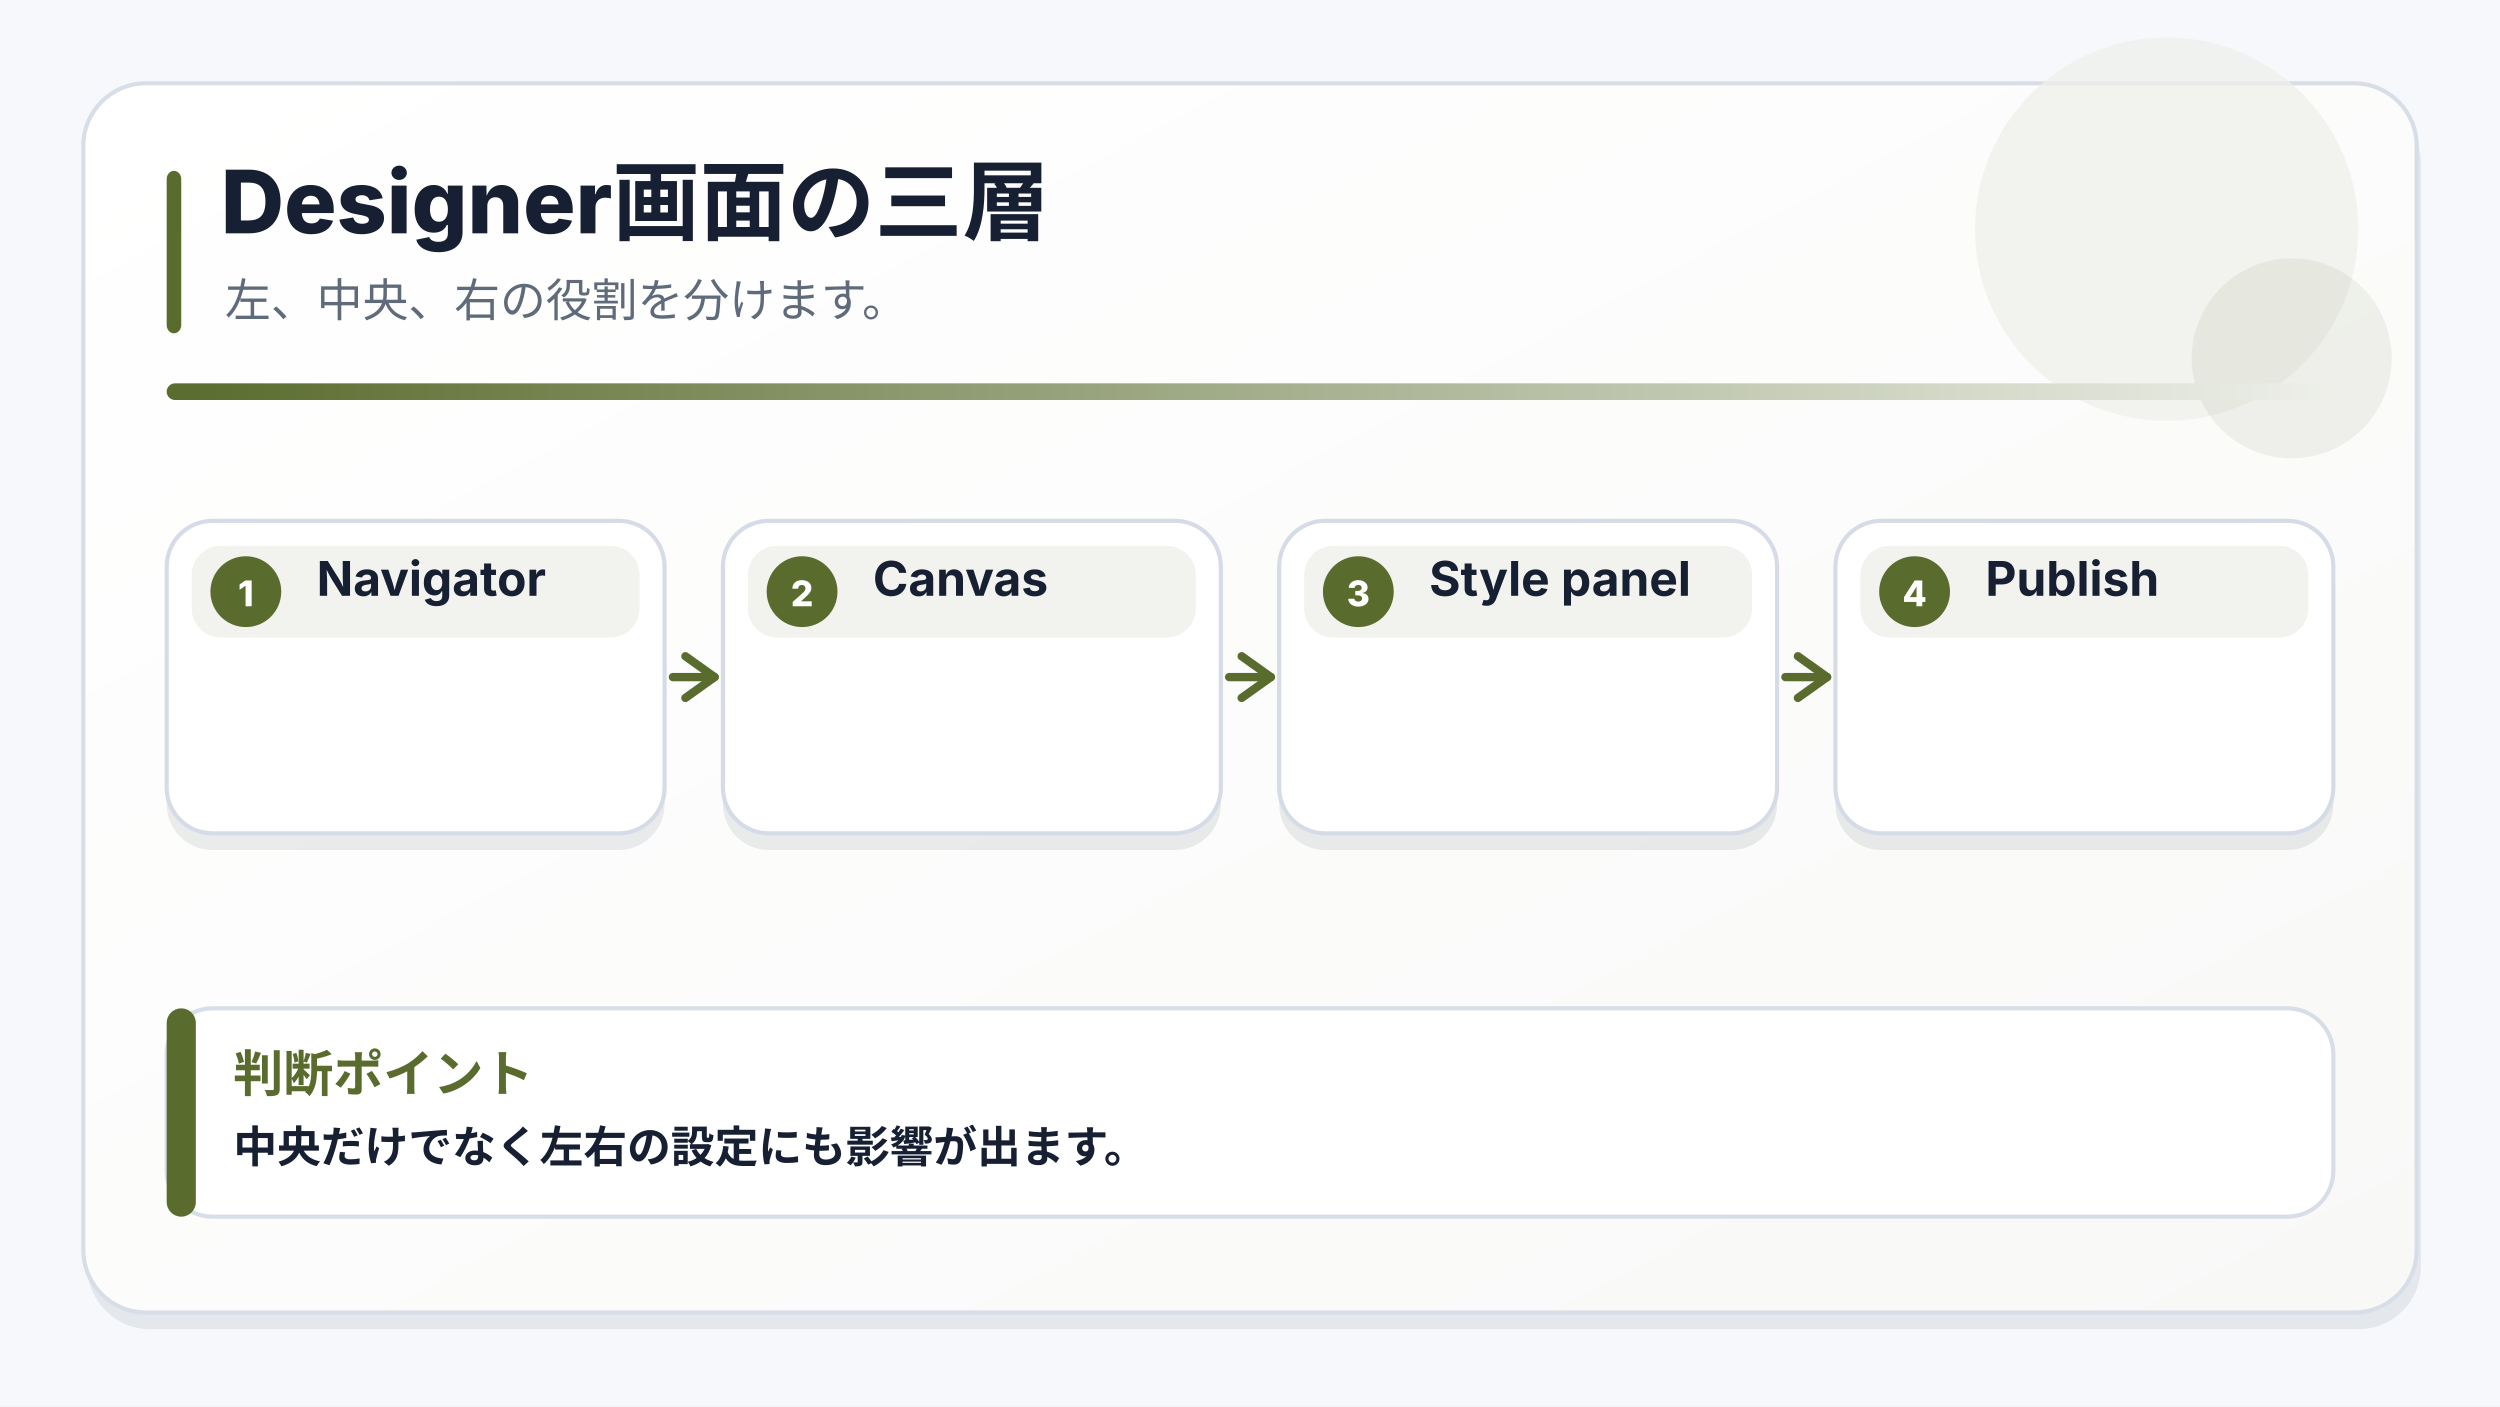
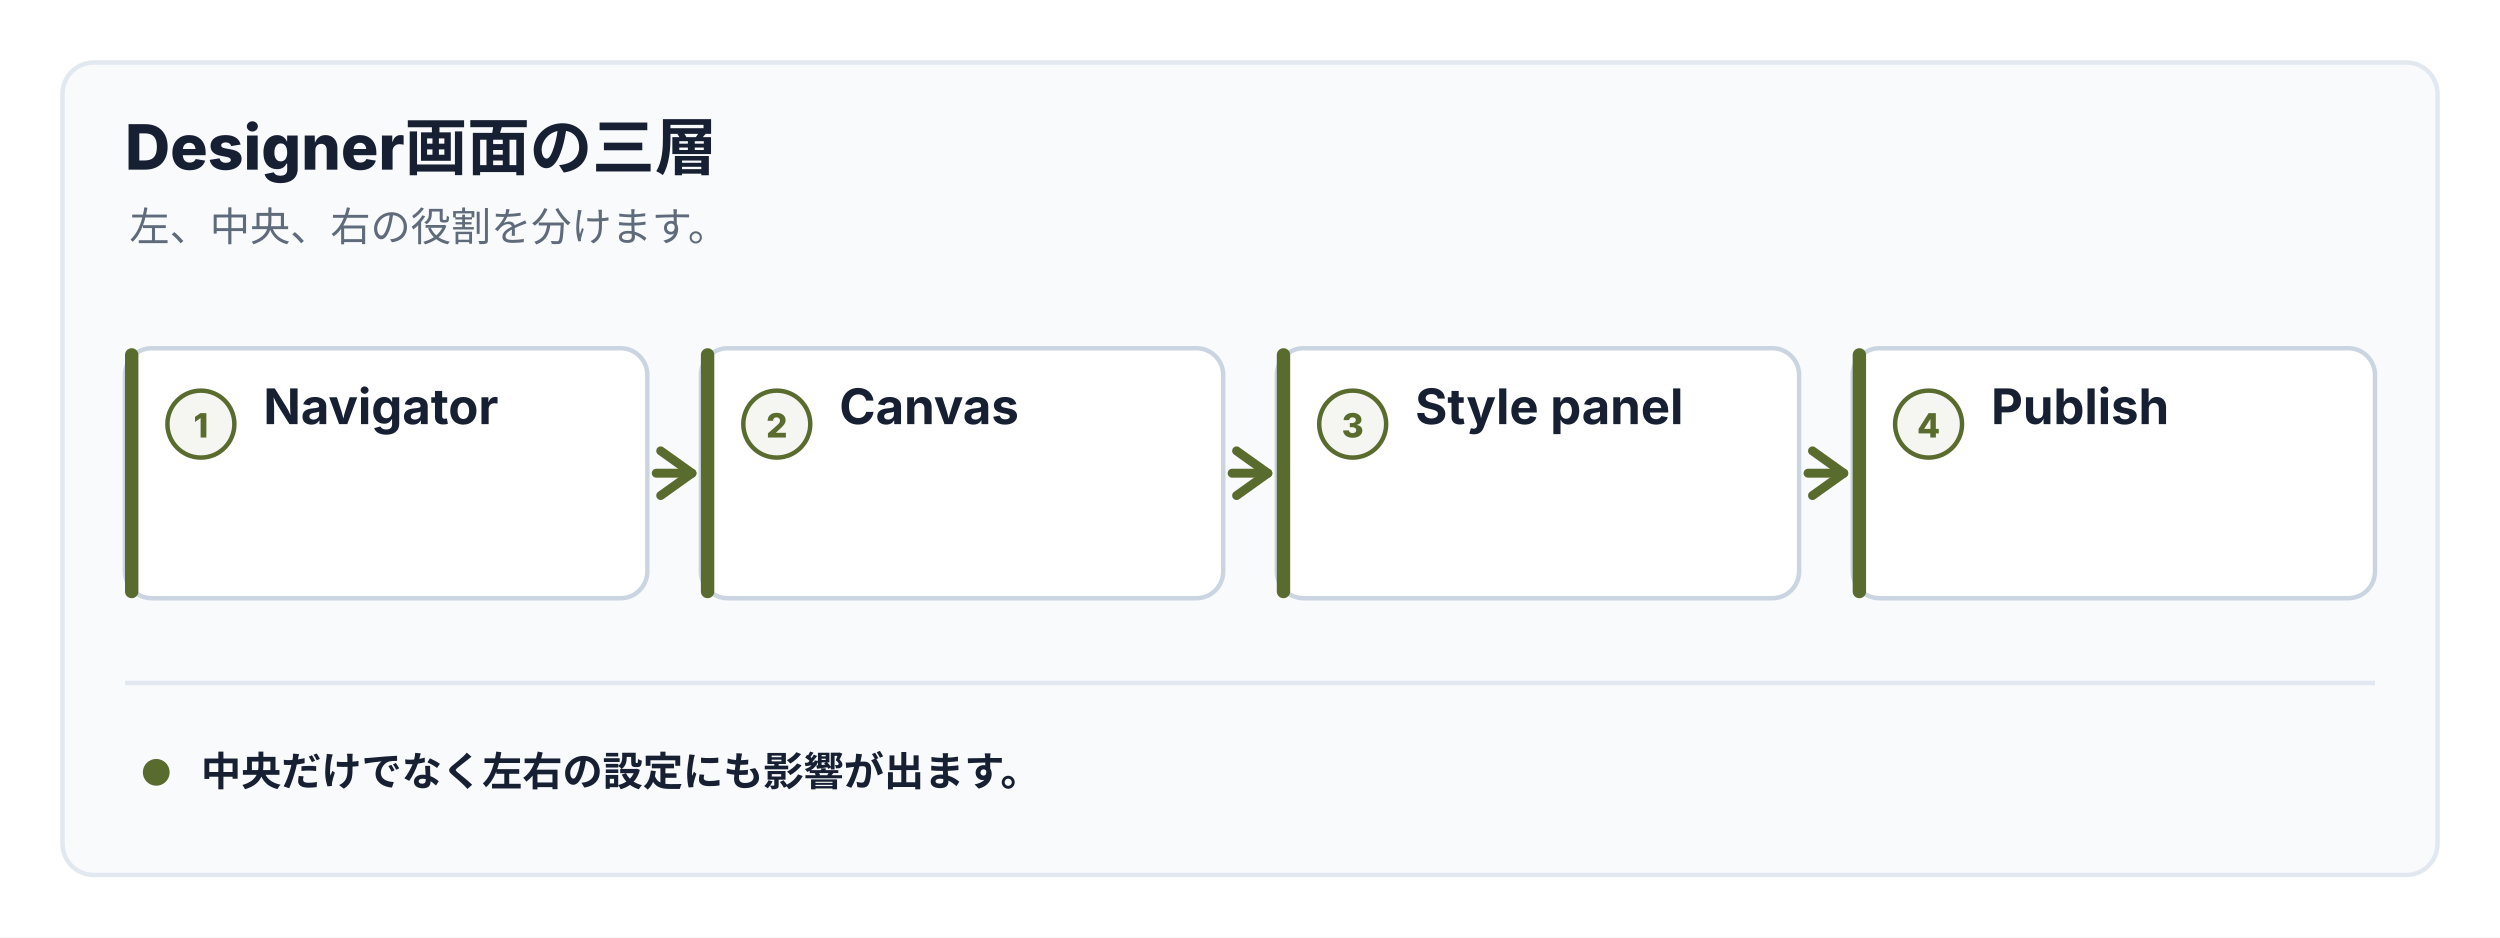
- <svg xmlns="http://www.w3.org/2000/svg" width="1200" height="675" viewBox="0 0 1200 675" role="img">
-   <defs>
-     <linearGradient id="bg" x1="0" y1="0" x2="1" y2="1">
-       <stop offset="0%" stop-color="#FFFFFF" />
-       <stop offset="100%" stop-color="#F8F9F7" />
-     </linearGradient>
-     <linearGradient id="bar" x1="0" y1="0" x2="1" y2="0">
-       <stop offset="0%" stop-color="#596B2D" />
-       <stop offset="100%" stop-color="#EEF0EA" />
-     </linearGradient>
-   </defs>
-   <rect width="1200" height="675" fill="#F6F8FC" />
-   <rect x="42" y="48" width="1120" height="590" rx="30" fill="#0F172A" opacity="0.08" />
-   <rect x="40" y="40" width="1120" height="590" rx="30" fill="url(#bg)" stroke="#D8DEE8" stroke-width="2" />
-   <circle cx="1040" cy="110" r="92" fill="#EEF0EA" opacity="0.72" />
-   <circle cx="1100" cy="172" r="48" fill="#596B2D" opacity="0.08" />
-   <rect x="80" y="82" width="7" height="78" rx="4" fill="#596B2D" />
-   <text x="106" y="112" font-family="-apple-system, BlinkMacSystemFont, Segoe UI, sans-serif" font-size="42" font-weight="800" fill="#172033" text-anchor="start">Designer画面の三層</text>
-   <text x="108" y="152" font-family="-apple-system, BlinkMacSystemFont, Segoe UI, sans-serif" font-size="22" font-weight="500" fill="#5F6B7A" text-anchor="start">左、中央、右の役割を分けます。</text>
-   <rect x="80" y="184" width="1040" height="8" rx="4" fill="url(#bar)" />
-   <rect x="80" y="258" width="239" height="150" rx="22" fill="#0F172A" opacity="0.08" />
-   <rect x="80" y="250" width="239" height="150" rx="22" fill="#ffffff" stroke="#D5DCE8" stroke-width="2" />
-   <rect x="92" y="262" width="215" height="44" rx="14" fill="#F2F3EE" />
-   <circle cx="118" cy="284" r="17" fill="#596B2D" />
-   <text x="118" y="291" font-family="-apple-system, BlinkMacSystemFont, Segoe UI, sans-serif" font-size="17" font-weight="800" fill="#ffffff" text-anchor="middle">1</text>
-   <text x="152" y="286" font-family="-apple-system, BlinkMacSystemFont, Segoe UI, sans-serif" font-size="23" font-weight="750" fill="#172033" text-anchor="start">Navigator</text>
-   <line x1="323" y1="325" x2="343" y2="325" stroke="#596B2D" stroke-width="4" stroke-linecap="round" />
-   <path d="M 329 315 L 343 325 L 329 335" fill="none" stroke="#596B2D" stroke-width="4" stroke-linecap="round" stroke-linejoin="round" />
-   <rect x="347" y="258" width="239" height="150" rx="22" fill="#0F172A" opacity="0.08" />
-   <rect x="347" y="250" width="239" height="150" rx="22" fill="#ffffff" stroke="#D5DCE8" stroke-width="2" />
-   <rect x="359" y="262" width="215" height="44" rx="14" fill="#F2F3EE" />
-   <circle cx="385" cy="284" r="17" fill="#596B2D" />
-   <text x="385" y="291" font-family="-apple-system, BlinkMacSystemFont, Segoe UI, sans-serif" font-size="17" font-weight="800" fill="#ffffff" text-anchor="middle">2</text>
-   <text x="419" y="286" font-family="-apple-system, BlinkMacSystemFont, Segoe UI, sans-serif" font-size="23" font-weight="750" fill="#172033" text-anchor="start">Canvas</text>
-   <line x1="590" y1="325" x2="610" y2="325" stroke="#596B2D" stroke-width="4" stroke-linecap="round" />
-   <path d="M 596 315 L 610 325 L 596 335" fill="none" stroke="#596B2D" stroke-width="4" stroke-linecap="round" stroke-linejoin="round" />
-   <rect x="614" y="258" width="239" height="150" rx="22" fill="#0F172A" opacity="0.08" />
-   <rect x="614" y="250" width="239" height="150" rx="22" fill="#ffffff" stroke="#D5DCE8" stroke-width="2" />
-   <rect x="626" y="262" width="215" height="44" rx="14" fill="#F2F3EE" />
-   <circle cx="652" cy="284" r="17" fill="#596B2D" />
-   <text x="652" y="291" font-family="-apple-system, BlinkMacSystemFont, Segoe UI, sans-serif" font-size="17" font-weight="800" fill="#ffffff" text-anchor="middle">3</text>
-   <text x="686" y="286" font-family="-apple-system, BlinkMacSystemFont, Segoe UI, sans-serif" font-size="23" font-weight="750" fill="#172033" text-anchor="start">Style panel</text>
-   <line x1="857" y1="325" x2="877" y2="325" stroke="#596B2D" stroke-width="4" stroke-linecap="round" />
-   <path d="M 863 315 L 877 325 L 863 335" fill="none" stroke="#596B2D" stroke-width="4" stroke-linecap="round" stroke-linejoin="round" />
-   <rect x="881" y="258" width="239" height="150" rx="22" fill="#0F172A" opacity="0.08" />
-   <rect x="881" y="250" width="239" height="150" rx="22" fill="#ffffff" stroke="#D5DCE8" stroke-width="2" />
-   <rect x="893" y="262" width="215" height="44" rx="14" fill="#F2F3EE" />
-   <circle cx="919" cy="284" r="17" fill="#596B2D" />
-   <text x="919" y="291" font-family="-apple-system, BlinkMacSystemFont, Segoe UI, sans-serif" font-size="17" font-weight="800" fill="#ffffff" text-anchor="middle">4</text>
-   <text x="953" y="286" font-family="-apple-system, BlinkMacSystemFont, Segoe UI, sans-serif" font-size="23" font-weight="750" fill="#172033" text-anchor="start">Publish</text>
-   <rect x="80" y="484" width="1040" height="100" rx="22" fill="#FFFFFF" stroke="#D8DEE8" stroke-width="2" />
-   <rect x="80" y="484" width="14" height="100" rx="7" fill="#596B2D" />
-   <text x="112" y="524" font-family="-apple-system, BlinkMacSystemFont, Segoe UI, sans-serif" font-size="24" font-weight="800" fill="#596B2D" text-anchor="start">判断ポイント</text>
-   <text x="112" y="558" font-family="-apple-system, BlinkMacSystemFont, Segoe UI, sans-serif" font-size="21" font-weight="600" fill="#172033" text-anchor="start">中央だけでなく左右の設定にも影響が出ます。</text>
+ <svg xmlns="http://www.w3.org/2000/svg" width="1120" height="420" viewBox="0 0 1120 420" role="img">
+   <rect width="1120" height="420" fill="#FFFFFF" />
+   <rect x="28" y="28" width="1064" height="364" rx="14" fill="#F8FAFC" stroke="#E2E8F0" stroke-width="2" />
+   <text x="56" y="76" font-family="-apple-system, BlinkMacSystemFont, Segoe UI, sans-serif" font-size="28" font-weight="800" fill="#172033" text-anchor="start">Designer画面の三層</text>
+   <text x="58" y="108" font-family="-apple-system, BlinkMacSystemFont, Segoe UI, sans-serif" font-size="18" font-weight="500" fill="#5F6B7A" text-anchor="start">左、中央、右の役割を分けます。</text>
+   <rect x="56" y="156" width="234" height="112" rx="12" fill="#ffffff" stroke="#CBD5E1" stroke-width="2" />
+   <rect x="56" y="156" width="6" height="112" rx="3" fill="#596B2D" />
+   <circle cx="90" cy="190" r="15" fill="#F5F6F2" stroke="#596B2D" stroke-width="2" />
+   <text x="90" y="196" font-family="-apple-system, BlinkMacSystemFont, Segoe UI, sans-serif" font-size="15" font-weight="800" fill="#596B2D" text-anchor="middle">1</text>
+   <text x="118" y="190" font-family="-apple-system, BlinkMacSystemFont, Segoe UI, sans-serif" font-size="22" font-weight="700" fill="#172033" text-anchor="start">Navigator</text>
+   <line x1="294" y1="212" x2="310" y2="212" stroke="#596B2D" stroke-width="4" stroke-linecap="round" />
+   <path d="M 296 202 L 310 212 L 296 222" fill="none" stroke="#596B2D" stroke-width="4" stroke-linecap="round" stroke-linejoin="round" />
+   <rect x="314" y="156" width="234" height="112" rx="12" fill="#ffffff" stroke="#CBD5E1" stroke-width="2" />
+   <rect x="314" y="156" width="6" height="112" rx="3" fill="#596B2D" />
+   <circle cx="348" cy="190" r="15" fill="#F5F6F2" stroke="#596B2D" stroke-width="2" />
+   <text x="348" y="196" font-family="-apple-system, BlinkMacSystemFont, Segoe UI, sans-serif" font-size="15" font-weight="800" fill="#596B2D" text-anchor="middle">2</text>
+   <text x="376" y="190" font-family="-apple-system, BlinkMacSystemFont, Segoe UI, sans-serif" font-size="22" font-weight="700" fill="#172033" text-anchor="start">Canvas</text>
+   <line x1="552" y1="212" x2="568" y2="212" stroke="#596B2D" stroke-width="4" stroke-linecap="round" />
+   <path d="M 554 202 L 568 212 L 554 222" fill="none" stroke="#596B2D" stroke-width="4" stroke-linecap="round" stroke-linejoin="round" />
+   <rect x="572" y="156" width="234" height="112" rx="12" fill="#ffffff" stroke="#CBD5E1" stroke-width="2" />
+   <rect x="572" y="156" width="6" height="112" rx="3" fill="#596B2D" />
+   <circle cx="606" cy="190" r="15" fill="#F5F6F2" stroke="#596B2D" stroke-width="2" />
+   <text x="606" y="196" font-family="-apple-system, BlinkMacSystemFont, Segoe UI, sans-serif" font-size="15" font-weight="800" fill="#596B2D" text-anchor="middle">3</text>
+   <text x="634" y="190" font-family="-apple-system, BlinkMacSystemFont, Segoe UI, sans-serif" font-size="22" font-weight="700" fill="#172033" text-anchor="start">Style panel</text>
+   <line x1="810" y1="212" x2="826" y2="212" stroke="#596B2D" stroke-width="4" stroke-linecap="round" />
+   <path d="M 812 202 L 826 212 L 812 222" fill="none" stroke="#596B2D" stroke-width="4" stroke-linecap="round" stroke-linejoin="round" />
+   <rect x="830" y="156" width="234" height="112" rx="12" fill="#ffffff" stroke="#CBD5E1" stroke-width="2" />
+   <rect x="830" y="156" width="6" height="112" rx="3" fill="#596B2D" />
+   <circle cx="864" cy="190" r="15" fill="#F5F6F2" stroke="#596B2D" stroke-width="2" />
+   <text x="864" y="196" font-family="-apple-system, BlinkMacSystemFont, Segoe UI, sans-serif" font-size="15" font-weight="800" fill="#596B2D" text-anchor="middle">4</text>
+   <text x="892" y="190" font-family="-apple-system, BlinkMacSystemFont, Segoe UI, sans-serif" font-size="22" font-weight="700" fill="#172033" text-anchor="start">Publish</text>
+   <line x1="56" y1="306" x2="1064" y2="306" stroke="#E2E8F0" stroke-width="2" />
+   <circle cx="70" cy="346" r="6" fill="#596B2D" />
+   <text x="90" y="352" font-family="-apple-system, BlinkMacSystemFont, Segoe UI, sans-serif" font-size="18" font-weight="600" fill="#172033" text-anchor="start">中央だけでなく左右の設定にも影響が出ます。</text>
</svg>
